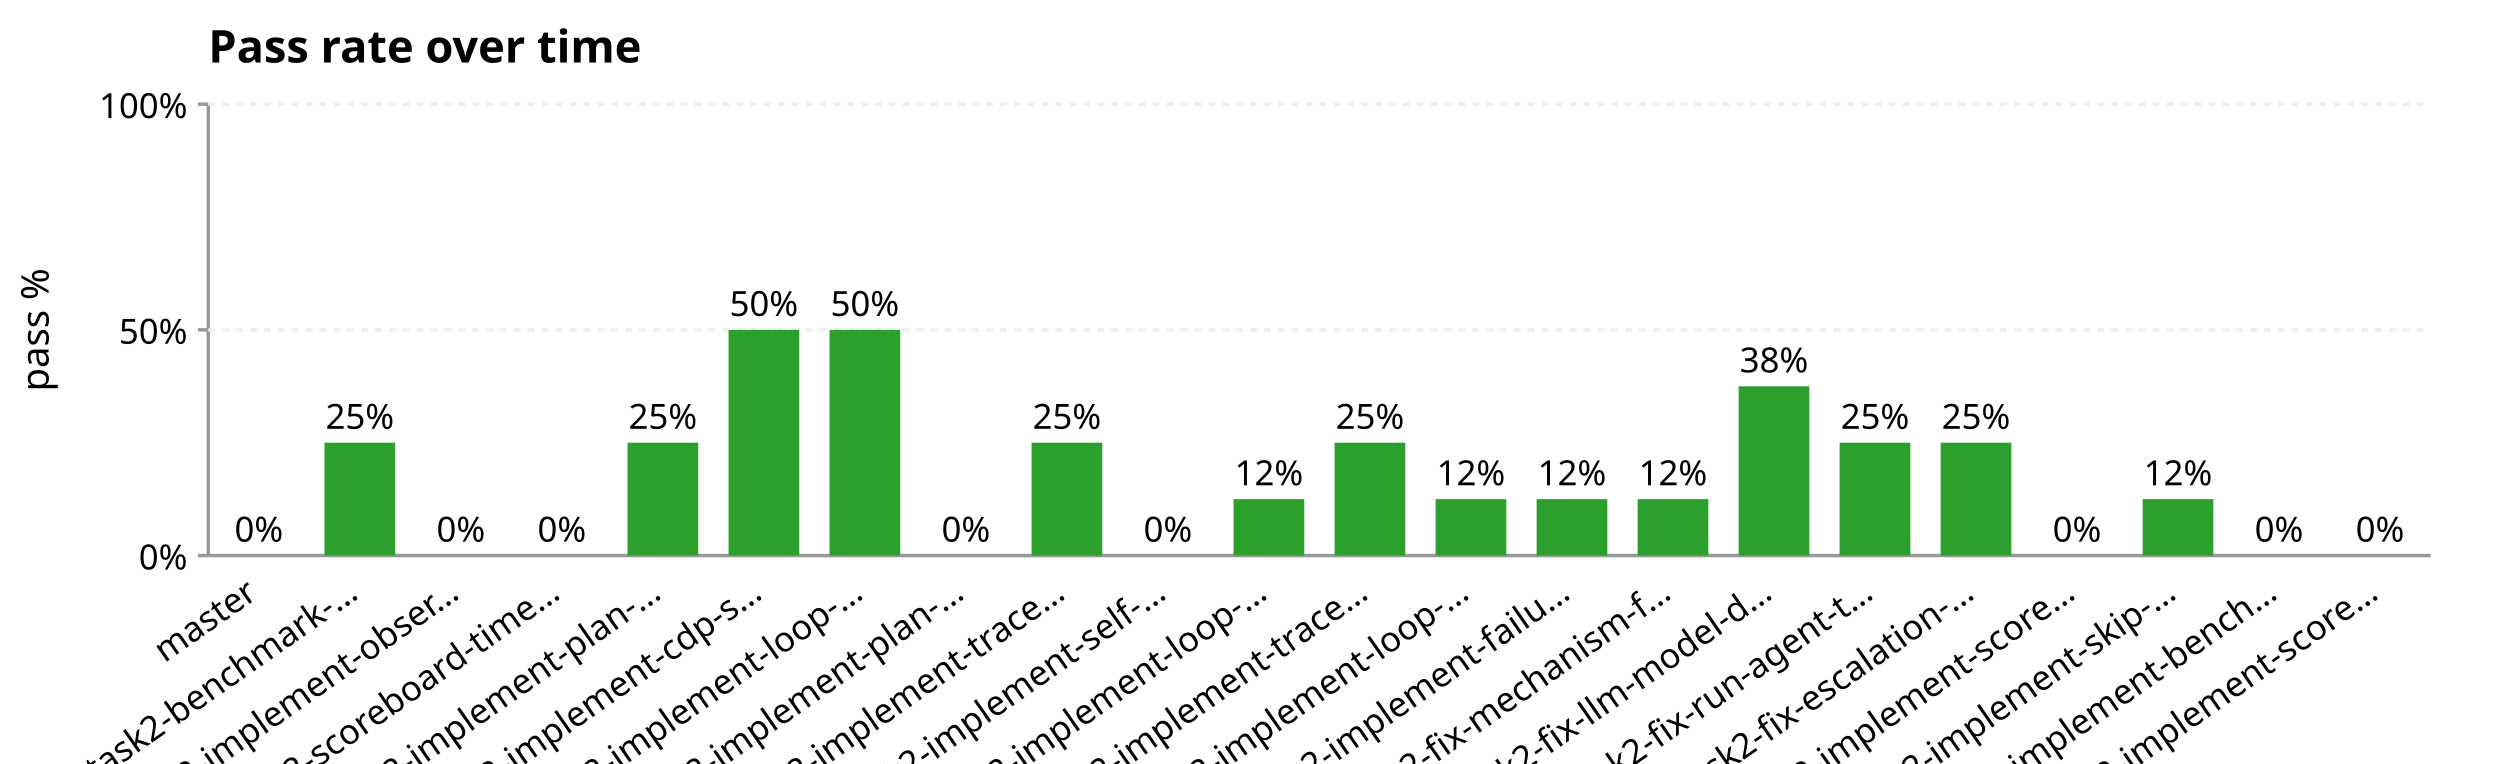
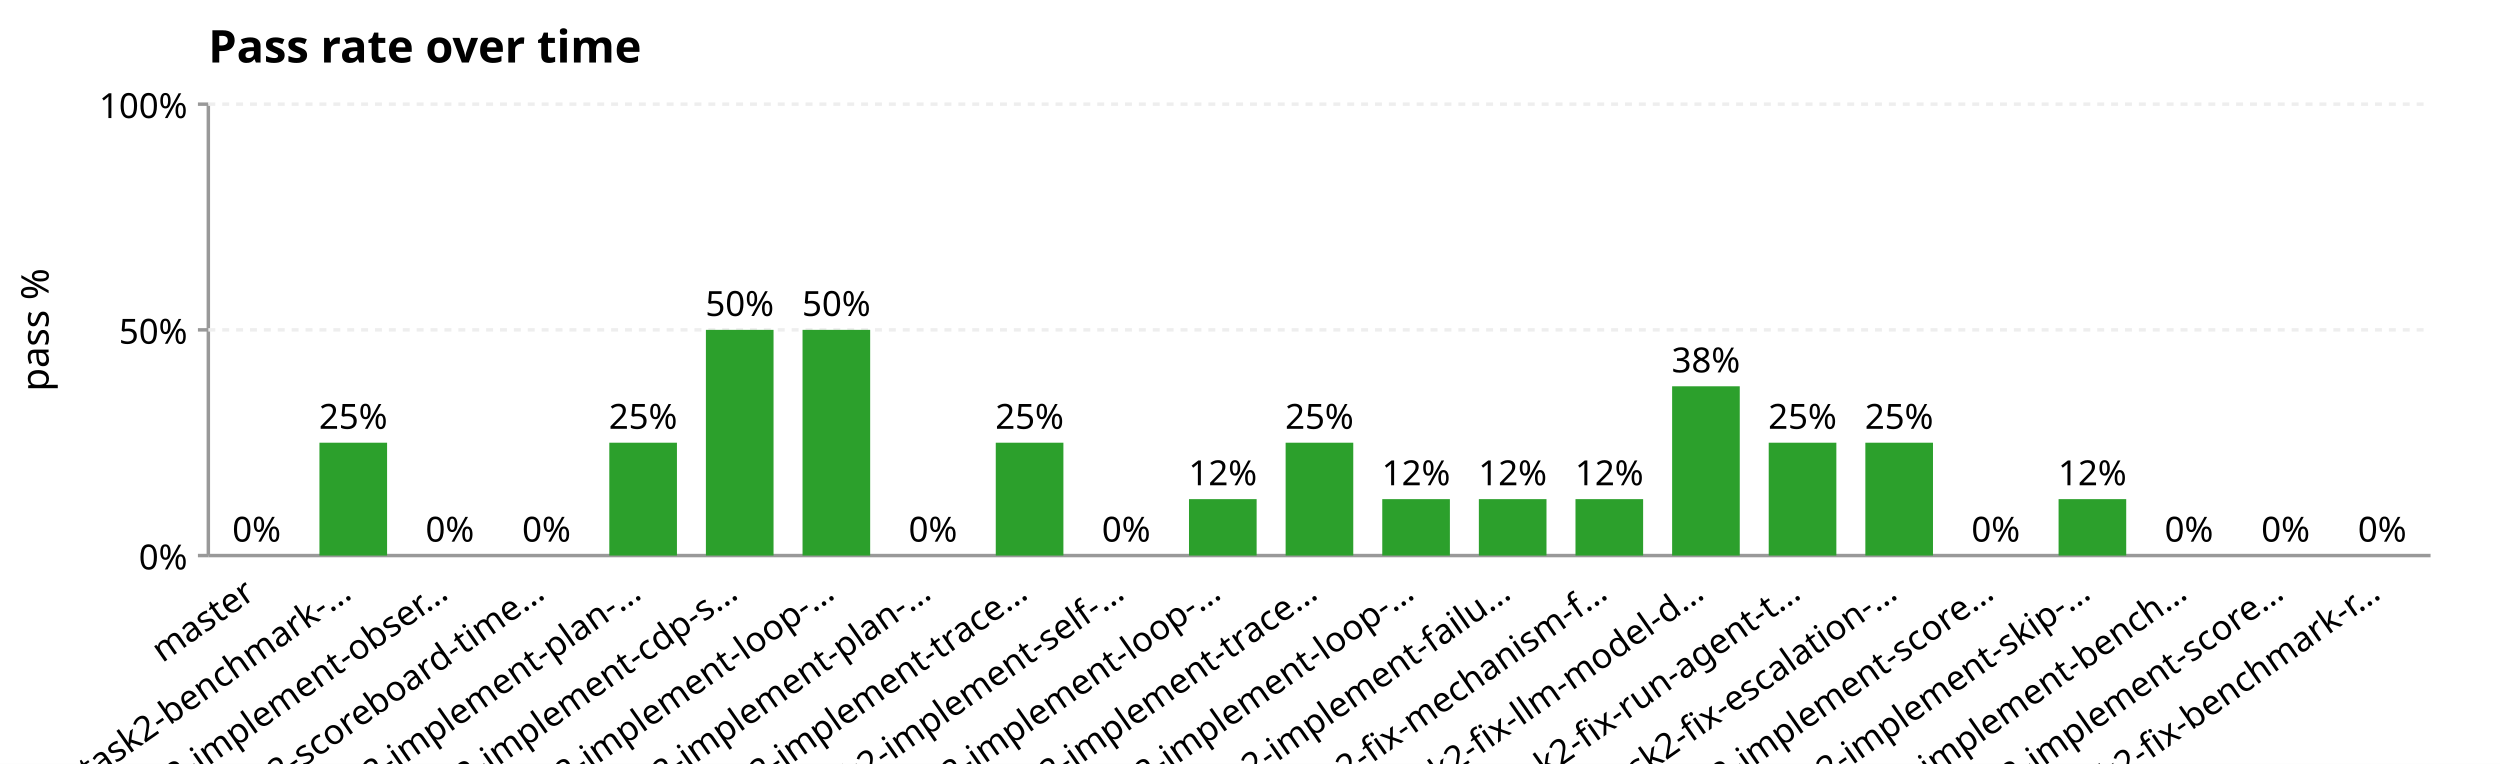
<svg xmlns="http://www.w3.org/2000/svg" viewBox="0 0 720 220" width="720" height="220" font-family="sans-serif">
  <rect width="100%" height="100%" fill="#fff" />
  <text x="60" y="18" font-size="13" font-weight="600">Pass rate over time</text>
  <line x1="60" y1="30" x2="60" y2="160" stroke="#999" />
  <line x1="60" y1="160" x2="700" y2="160" stroke="#999" />
  <line x1="57" y1="160.0" x2="60" y2="160.0" stroke="#999" />
  <text x="54" y="164.0" font-size="10" text-anchor="end" fill="#000">0%</text>
  <line x1="57" y1="95.0" x2="60" y2="95.0" stroke="#999" />
  <text x="54" y="99.0" font-size="10" text-anchor="end" fill="#000">50%</text>
  <line x1="60" y1="95.0" x2="700" y2="95.0" stroke="#eee" stroke-dasharray="2,2" />
  <line x1="57" y1="30.0" x2="60" y2="30.0" stroke="#999" />
  <text x="54" y="34.0" font-size="10" text-anchor="end" fill="#000">100%</text>
  <line x1="60" y1="30.0" x2="700" y2="30.0" stroke="#eee" stroke-dasharray="2,2" />
  <text x="14" y="95.0" font-size="11" fill="#000" transform="rotate(-90 14 95.0)" text-anchor="middle">pass %</text>
-   <rect x="64.36" y="160.00" width="20.36" height="0.00" fill="#2ca02c" />
-   <text x="74.55" y="156.00" font-size="10" text-anchor="middle" fill="#000">0%</text>
-   <text x="74.55" y="172" font-size="10" fill="#000" text-anchor="end" transform="rotate(-35 74.55 172)">master</text>
-   <rect x="93.45" y="127.50" width="20.36" height="32.50" fill="#2ca02c" />
-   <text x="103.64" y="123.50" font-size="10" text-anchor="middle" fill="#000">25%</text>
-   <text x="103.64" y="172" font-size="10" fill="#000" text-anchor="end" transform="rotate(-35 103.64 172)">feat-task2-benchmark-…</text>
-   <rect x="122.55" y="160.00" width="20.36" height="0.00" fill="#2ca02c" />
-   <text x="132.73" y="156.00" font-size="10" text-anchor="middle" fill="#000">0%</text>
-   <text x="132.73" y="172" font-size="10" fill="#000" text-anchor="end" transform="rotate(-35 132.73 172)">task2-implement-obser…</text>
-   <rect x="151.64" y="160.00" width="20.36" height="0.00" fill="#2ca02c" />
-   <text x="161.82" y="156.00" font-size="10" text-anchor="middle" fill="#000">0%</text>
-   <text x="161.82" y="172" font-size="10" fill="#000" text-anchor="end" transform="rotate(-35 161.82 172)">task2-scoreboard-time…</text>
-   <rect x="180.73" y="127.50" width="20.36" height="32.50" fill="#2ca02c" />
-   <text x="190.91" y="123.50" font-size="10" text-anchor="middle" fill="#000">25%</text>
-   <text x="190.91" y="172" font-size="10" fill="#000" text-anchor="end" transform="rotate(-35 190.91 172)">task2-implement-plan-…</text>
-   <rect x="209.82" y="95.00" width="20.36" height="65.00" fill="#2ca02c" />
-   <text x="220.00" y="91.00" font-size="10" text-anchor="middle" fill="#000">50%</text>
-   <text x="220.00" y="172" font-size="10" fill="#000" text-anchor="end" transform="rotate(-35 220.00 172)">task2-implement-cdp-s…</text>
-   <rect x="238.91" y="95.00" width="20.36" height="65.00" fill="#2ca02c" />
-   <text x="249.09" y="91.00" font-size="10" text-anchor="middle" fill="#000">50%</text>
-   <text x="249.09" y="172" font-size="10" fill="#000" text-anchor="end" transform="rotate(-35 249.09 172)">task2-implement-loop-…</text>
-   <rect x="268.00" y="160.00" width="20.36" height="0.00" fill="#2ca02c" />
-   <text x="278.18" y="156.00" font-size="10" text-anchor="middle" fill="#000">0%</text>
-   <text x="278.18" y="172" font-size="10" fill="#000" text-anchor="end" transform="rotate(-35 278.18 172)">task2-implement-plan-…</text>
-   <rect x="297.09" y="127.50" width="20.36" height="32.50" fill="#2ca02c" />
-   <text x="307.27" y="123.50" font-size="10" text-anchor="middle" fill="#000">25%</text>
-   <text x="307.27" y="172" font-size="10" fill="#000" text-anchor="end" transform="rotate(-35 307.27 172)">task2-implement-trace…</text>
-   <rect x="326.18" y="160.00" width="20.36" height="0.00" fill="#2ca02c" />
-   <text x="336.36" y="156.00" font-size="10" text-anchor="middle" fill="#000">0%</text>
-   <text x="336.36" y="172" font-size="10" fill="#000" text-anchor="end" transform="rotate(-35 336.36 172)">task2-implement-self-…</text>
-   <rect x="355.27" y="143.75" width="20.36" height="16.25" fill="#2ca02c" />
-   <text x="365.45" y="139.75" font-size="10" text-anchor="middle" fill="#000">12%</text>
-   <text x="365.45" y="172" font-size="10" fill="#000" text-anchor="end" transform="rotate(-35 365.45 172)">task2-implement-loop-…</text>
-   <rect x="384.36" y="127.50" width="20.36" height="32.50" fill="#2ca02c" />
-   <text x="394.55" y="123.50" font-size="10" text-anchor="middle" fill="#000">25%</text>
-   <text x="394.55" y="172" font-size="10" fill="#000" text-anchor="end" transform="rotate(-35 394.55 172)">task2-implement-trace…</text>
-   <rect x="413.45" y="143.75" width="20.36" height="16.25" fill="#2ca02c" />
-   <text x="423.64" y="139.75" font-size="10" text-anchor="middle" fill="#000">12%</text>
-   <text x="423.64" y="172" font-size="10" fill="#000" text-anchor="end" transform="rotate(-35 423.64 172)">task2-implement-loop-…</text>
-   <rect x="442.55" y="143.75" width="20.36" height="16.25" fill="#2ca02c" />
-   <text x="452.73" y="139.75" font-size="10" text-anchor="middle" fill="#000">12%</text>
-   <text x="452.73" y="172" font-size="10" fill="#000" text-anchor="end" transform="rotate(-35 452.73 172)">task2-implement-failu…</text>
-   <rect x="471.64" y="143.75" width="20.36" height="16.25" fill="#2ca02c" />
-   <text x="481.82" y="139.75" font-size="10" text-anchor="middle" fill="#000">12%</text>
-   <text x="481.82" y="172" font-size="10" fill="#000" text-anchor="end" transform="rotate(-35 481.82 172)">task2-fix-mechanism-f…</text>
-   <rect x="500.73" y="111.25" width="20.36" height="48.75" fill="#2ca02c" />
-   <text x="510.91" y="107.25" font-size="10" text-anchor="middle" fill="#000">38%</text>
-   <text x="510.91" y="172" font-size="10" fill="#000" text-anchor="end" transform="rotate(-35 510.91 172)">task2-fix-llm-model-d…</text>
-   <rect x="529.82" y="127.50" width="20.36" height="32.50" fill="#2ca02c" />
-   <text x="540.00" y="123.50" font-size="10" text-anchor="middle" fill="#000">25%</text>
-   <text x="540.00" y="172" font-size="10" fill="#000" text-anchor="end" transform="rotate(-35 540.00 172)">task2-fix-run-agent-t…</text>
-   <rect x="558.91" y="127.50" width="20.36" height="32.50" fill="#2ca02c" />
-   <text x="569.09" y="123.50" font-size="10" text-anchor="middle" fill="#000">25%</text>
-   <text x="569.09" y="172" font-size="10" fill="#000" text-anchor="end" transform="rotate(-35 569.09 172)">task2-fix-escalation-…</text>
-   <rect x="588.00" y="160.00" width="20.36" height="0.00" fill="#2ca02c" />
-   <text x="598.18" y="156.00" font-size="10" text-anchor="middle" fill="#000">0%</text>
-   <text x="598.18" y="172" font-size="10" fill="#000" text-anchor="end" transform="rotate(-35 598.18 172)">task2-implement-score…</text>
-   <rect x="617.09" y="143.75" width="20.36" height="16.25" fill="#2ca02c" />
-   <text x="627.27" y="139.75" font-size="10" text-anchor="middle" fill="#000">12%</text>
-   <text x="627.27" y="172" font-size="10" fill="#000" text-anchor="end" transform="rotate(-35 627.27 172)">task2-implement-skip-…</text>
-   <rect x="646.18" y="160.00" width="20.36" height="0.00" fill="#2ca02c" />
-   <text x="656.36" y="156.00" font-size="10" text-anchor="middle" fill="#000">0%</text>
-   <text x="656.36" y="172" font-size="10" fill="#000" text-anchor="end" transform="rotate(-35 656.36 172)">task2-implement-bench…</text>
-   <rect x="675.27" y="160.00" width="20.36" height="0.00" fill="#2ca02c" />
-   <text x="685.45" y="156.00" font-size="10" text-anchor="middle" fill="#000">0%</text>
-   <text x="685.45" y="172" font-size="10" fill="#000" text-anchor="end" transform="rotate(-35 685.45 172)">task2-implement-score…</text>
+   <rect x="64.17" y="160.00" width="19.48" height="0.00" fill="#2ca02c" />
+   <text x="73.91" y="156.00" font-size="10" text-anchor="middle" fill="#000">0%</text>
+   <text x="73.91" y="172" font-size="10" fill="#000" text-anchor="end" transform="rotate(-35 73.91 172)">master</text>
+   <rect x="92.00" y="127.50" width="19.48" height="32.50" fill="#2ca02c" />
+   <text x="101.74" y="123.50" font-size="10" text-anchor="middle" fill="#000">25%</text>
+   <text x="101.74" y="172" font-size="10" fill="#000" text-anchor="end" transform="rotate(-35 101.74 172)">feat-task2-benchmark-…</text>
+   <rect x="119.83" y="160.00" width="19.48" height="0.00" fill="#2ca02c" />
+   <text x="129.57" y="156.00" font-size="10" text-anchor="middle" fill="#000">0%</text>
+   <text x="129.57" y="172" font-size="10" fill="#000" text-anchor="end" transform="rotate(-35 129.57 172)">task2-implement-obser…</text>
+   <rect x="147.65" y="160.00" width="19.48" height="0.00" fill="#2ca02c" />
+   <text x="157.39" y="156.00" font-size="10" text-anchor="middle" fill="#000">0%</text>
+   <text x="157.39" y="172" font-size="10" fill="#000" text-anchor="end" transform="rotate(-35 157.39 172)">task2-scoreboard-time…</text>
+   <rect x="175.48" y="127.50" width="19.48" height="32.50" fill="#2ca02c" />
+   <text x="185.22" y="123.50" font-size="10" text-anchor="middle" fill="#000">25%</text>
+   <text x="185.22" y="172" font-size="10" fill="#000" text-anchor="end" transform="rotate(-35 185.22 172)">task2-implement-plan-…</text>
+   <rect x="203.30" y="95.00" width="19.48" height="65.00" fill="#2ca02c" />
+   <text x="213.04" y="91.00" font-size="10" text-anchor="middle" fill="#000">50%</text>
+   <text x="213.04" y="172" font-size="10" fill="#000" text-anchor="end" transform="rotate(-35 213.04 172)">task2-implement-cdp-s…</text>
+   <rect x="231.13" y="95.00" width="19.48" height="65.00" fill="#2ca02c" />
+   <text x="240.87" y="91.00" font-size="10" text-anchor="middle" fill="#000">50%</text>
+   <text x="240.87" y="172" font-size="10" fill="#000" text-anchor="end" transform="rotate(-35 240.87 172)">task2-implement-loop-…</text>
+   <rect x="258.96" y="160.00" width="19.48" height="0.00" fill="#2ca02c" />
+   <text x="268.70" y="156.00" font-size="10" text-anchor="middle" fill="#000">0%</text>
+   <text x="268.70" y="172" font-size="10" fill="#000" text-anchor="end" transform="rotate(-35 268.70 172)">task2-implement-plan-…</text>
+   <rect x="286.78" y="127.50" width="19.48" height="32.50" fill="#2ca02c" />
+   <text x="296.52" y="123.50" font-size="10" text-anchor="middle" fill="#000">25%</text>
+   <text x="296.52" y="172" font-size="10" fill="#000" text-anchor="end" transform="rotate(-35 296.52 172)">task2-implement-trace…</text>
+   <rect x="314.61" y="160.00" width="19.48" height="0.00" fill="#2ca02c" />
+   <text x="324.35" y="156.00" font-size="10" text-anchor="middle" fill="#000">0%</text>
+   <text x="324.35" y="172" font-size="10" fill="#000" text-anchor="end" transform="rotate(-35 324.35 172)">task2-implement-self-…</text>
+   <rect x="342.43" y="143.75" width="19.48" height="16.25" fill="#2ca02c" />
+   <text x="352.17" y="139.75" font-size="10" text-anchor="middle" fill="#000">12%</text>
+   <text x="352.17" y="172" font-size="10" fill="#000" text-anchor="end" transform="rotate(-35 352.17 172)">task2-implement-loop-…</text>
+   <rect x="370.26" y="127.50" width="19.48" height="32.50" fill="#2ca02c" />
+   <text x="380.00" y="123.50" font-size="10" text-anchor="middle" fill="#000">25%</text>
+   <text x="380.00" y="172" font-size="10" fill="#000" text-anchor="end" transform="rotate(-35 380.00 172)">task2-implement-trace…</text>
+   <rect x="398.09" y="143.75" width="19.48" height="16.25" fill="#2ca02c" />
+   <text x="407.83" y="139.75" font-size="10" text-anchor="middle" fill="#000">12%</text>
+   <text x="407.83" y="172" font-size="10" fill="#000" text-anchor="end" transform="rotate(-35 407.83 172)">task2-implement-loop-…</text>
+   <rect x="425.91" y="143.75" width="19.48" height="16.25" fill="#2ca02c" />
+   <text x="435.65" y="139.75" font-size="10" text-anchor="middle" fill="#000">12%</text>
+   <text x="435.65" y="172" font-size="10" fill="#000" text-anchor="end" transform="rotate(-35 435.65 172)">task2-implement-failu…</text>
+   <rect x="453.74" y="143.75" width="19.48" height="16.25" fill="#2ca02c" />
+   <text x="463.48" y="139.75" font-size="10" text-anchor="middle" fill="#000">12%</text>
+   <text x="463.48" y="172" font-size="10" fill="#000" text-anchor="end" transform="rotate(-35 463.48 172)">task2-fix-mechanism-f…</text>
+   <rect x="481.57" y="111.25" width="19.48" height="48.75" fill="#2ca02c" />
+   <text x="491.30" y="107.25" font-size="10" text-anchor="middle" fill="#000">38%</text>
+   <text x="491.30" y="172" font-size="10" fill="#000" text-anchor="end" transform="rotate(-35 491.30 172)">task2-fix-llm-model-d…</text>
+   <rect x="509.39" y="127.50" width="19.48" height="32.50" fill="#2ca02c" />
+   <text x="519.13" y="123.50" font-size="10" text-anchor="middle" fill="#000">25%</text>
+   <text x="519.13" y="172" font-size="10" fill="#000" text-anchor="end" transform="rotate(-35 519.13 172)">task2-fix-run-agent-t…</text>
+   <rect x="537.22" y="127.50" width="19.48" height="32.50" fill="#2ca02c" />
+   <text x="546.96" y="123.50" font-size="10" text-anchor="middle" fill="#000">25%</text>
+   <text x="546.96" y="172" font-size="10" fill="#000" text-anchor="end" transform="rotate(-35 546.96 172)">task2-fix-escalation-…</text>
+   <rect x="565.04" y="160.00" width="19.48" height="0.00" fill="#2ca02c" />
+   <text x="574.78" y="156.00" font-size="10" text-anchor="middle" fill="#000">0%</text>
+   <text x="574.78" y="172" font-size="10" fill="#000" text-anchor="end" transform="rotate(-35 574.78 172)">task2-implement-score…</text>
+   <rect x="592.87" y="143.75" width="19.48" height="16.25" fill="#2ca02c" />
+   <text x="602.61" y="139.75" font-size="10" text-anchor="middle" fill="#000">12%</text>
+   <text x="602.61" y="172" font-size="10" fill="#000" text-anchor="end" transform="rotate(-35 602.61 172)">task2-implement-skip-…</text>
+   <rect x="620.70" y="160.00" width="19.48" height="0.00" fill="#2ca02c" />
+   <text x="630.43" y="156.00" font-size="10" text-anchor="middle" fill="#000">0%</text>
+   <text x="630.43" y="172" font-size="10" fill="#000" text-anchor="end" transform="rotate(-35 630.43 172)">task2-implement-bench…</text>
+   <rect x="648.52" y="160.00" width="19.48" height="0.00" fill="#2ca02c" />
+   <text x="658.26" y="156.00" font-size="10" text-anchor="middle" fill="#000">0%</text>
+   <text x="658.26" y="172" font-size="10" fill="#000" text-anchor="end" transform="rotate(-35 658.26 172)">task2-implement-score…</text>
+   <rect x="676.35" y="160.00" width="19.48" height="0.00" fill="#2ca02c" />
+   <text x="686.09" y="156.00" font-size="10" text-anchor="middle" fill="#000">0%</text>
+   <text x="686.09" y="172" font-size="10" fill="#000" text-anchor="end" transform="rotate(-35 686.09 172)">task2-fix-benchmark-r…</text>
</svg>
